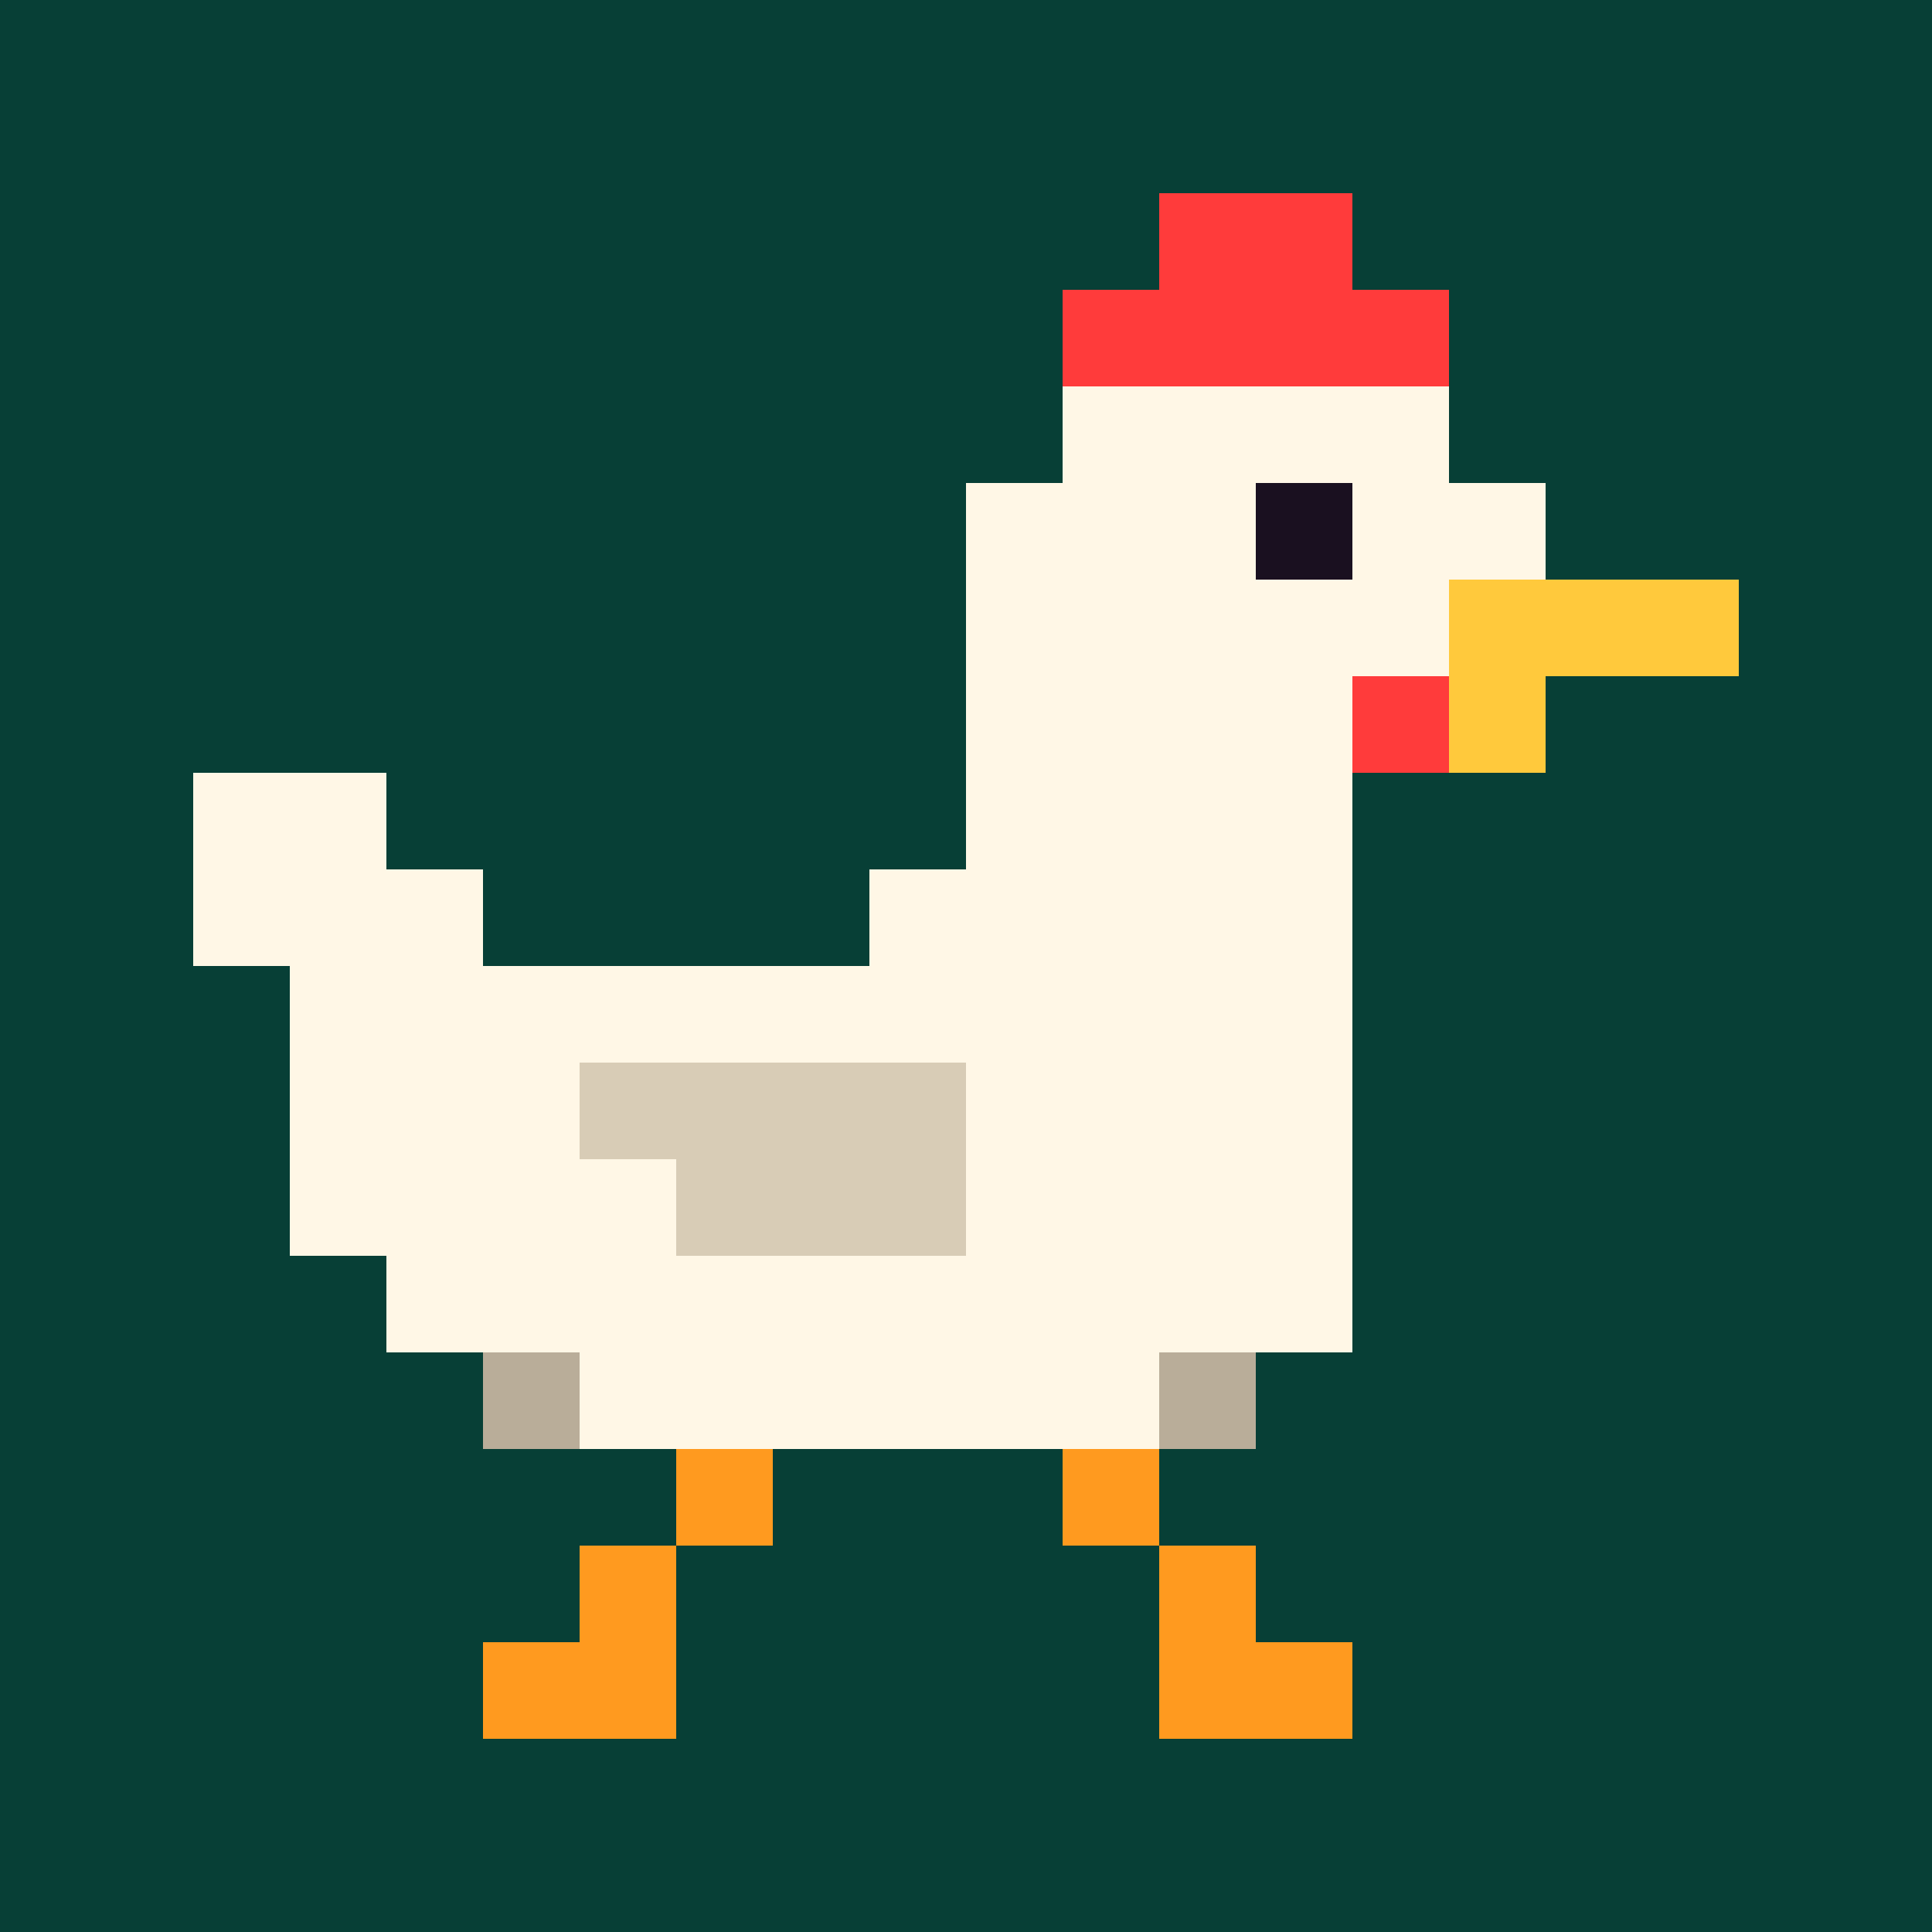
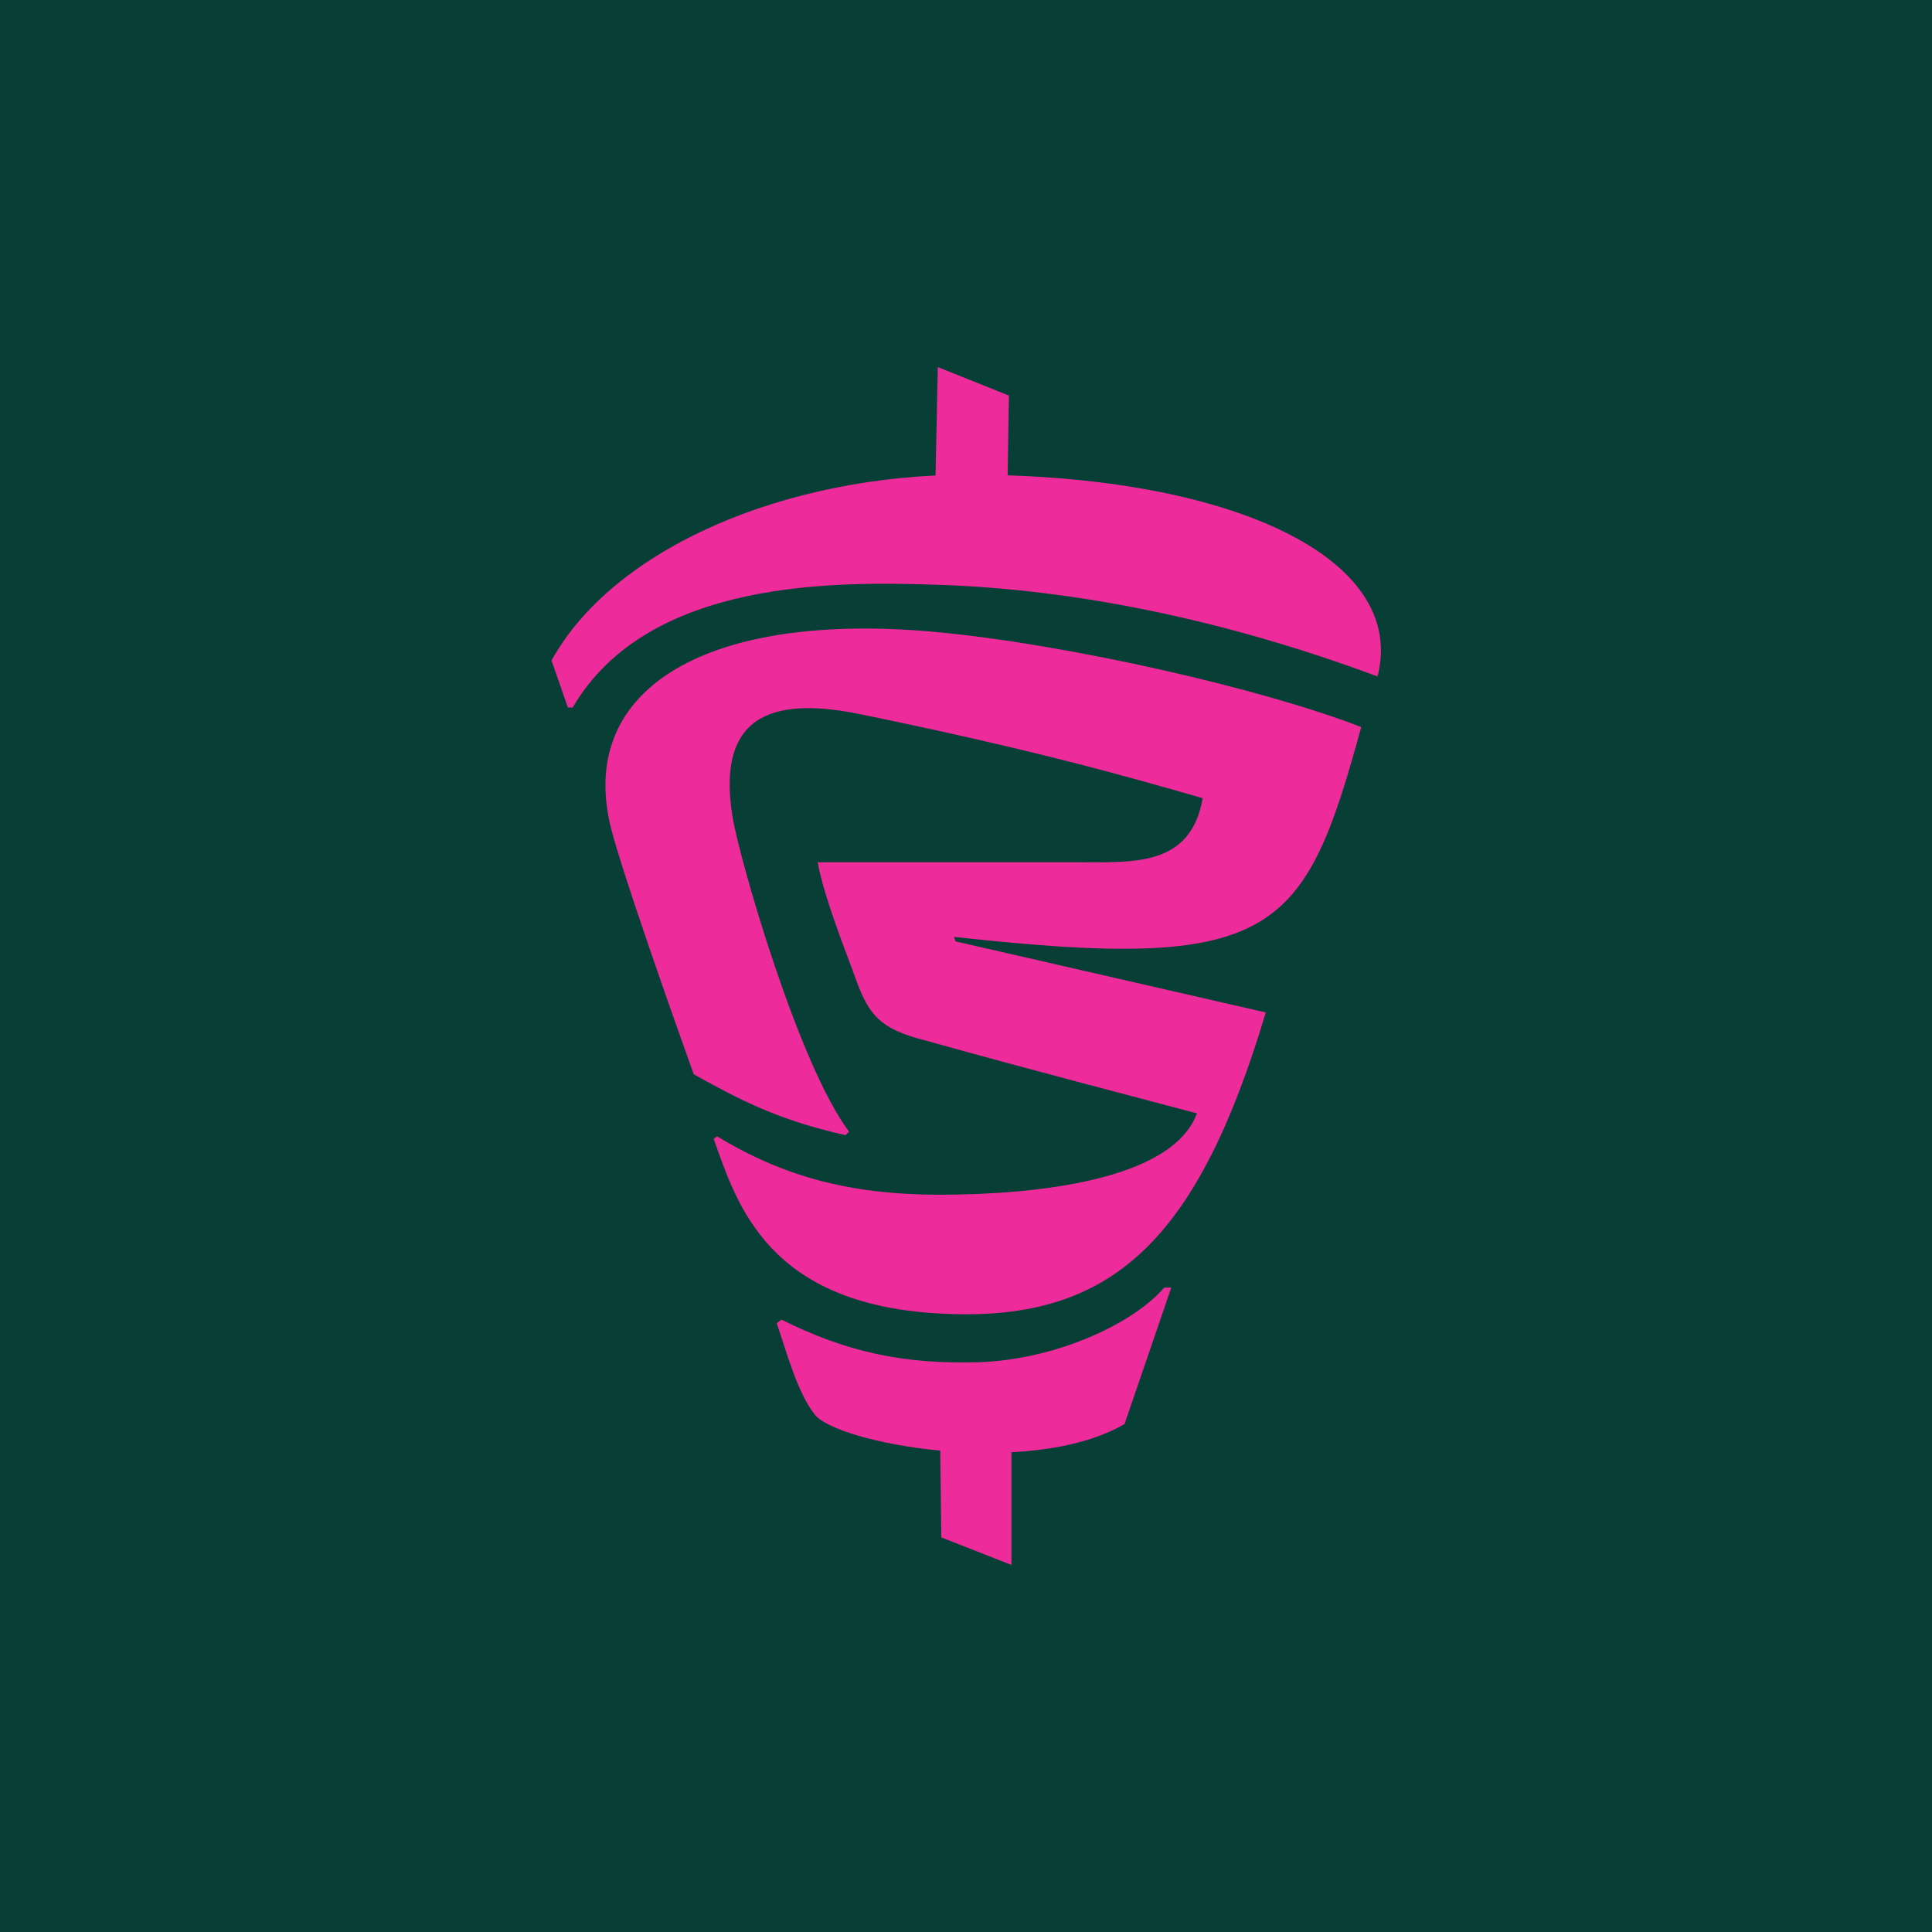
- <svg xmlns="http://www.w3.org/2000/svg" viewBox="0 0 20 20" shape-rendering="crispEdges">
-   <rect width="20" height="20" fill="#073F36" />
-   <rect x="12" y="2" width="2" height="1" fill="#ff3b3b" />
-   <rect x="11" y="3" width="4" height="1" fill="#ff3b3b" />
-   <rect x="11" y="4" width="4" height="1" fill="#fff7e6" />
-   <rect x="10" y="5" width="3" height="1" fill="#fff7e6" />
-   <rect x="13" y="5" width="1" height="1" fill="#1a1020" />
-   <rect x="14" y="5" width="2" height="1" fill="#fff7e6" />
-   <rect x="10" y="6" width="5" height="1" fill="#fff7e6" />
-   <rect x="15" y="6" width="3" height="1" fill="#ffc93c" />
-   <rect x="10" y="7" width="4" height="1" fill="#fff7e6" />
-   <rect x="14" y="7" width="1" height="1" fill="#ff3b3b" />
-   <rect x="15" y="7" width="1" height="1" fill="#ffc93c" />
-   <rect x="2" y="8" width="2" height="1" fill="#fff7e6" />
-   <rect x="10" y="8" width="4" height="1" fill="#fff7e6" />
-   <rect x="2" y="9" width="3" height="1" fill="#fff7e6" />
-   <rect x="9" y="9" width="5" height="1" fill="#fff7e6" />
-   <rect x="3" y="10" width="11" height="1" fill="#fff7e6" />
-   <rect x="3" y="11" width="3" height="1" fill="#fff7e6" />
-   <rect x="6" y="11" width="4" height="1" fill="#d8ccb6" />
-   <rect x="10" y="11" width="4" height="1" fill="#fff7e6" />
-   <rect x="3" y="12" width="4" height="1" fill="#fff7e6" />
-   <rect x="7" y="12" width="3" height="1" fill="#d8ccb6" />
-   <rect x="10" y="12" width="4" height="1" fill="#fff7e6" />
-   <rect x="4" y="13" width="10" height="1" fill="#fff7e6" />
-   <rect x="5" y="14" width="1" height="1" fill="#b9ad99" />
-   <rect x="6" y="14" width="6" height="1" fill="#fff7e6" />
-   <rect x="12" y="14" width="1" height="1" fill="#b9ad99" />
-   <rect x="7" y="15" width="1" height="1" fill="#ff9a1f" />
-   <rect x="11" y="15" width="1" height="1" fill="#ff9a1f" />
-   <rect x="6" y="16" width="1" height="1" fill="#ff9a1f" />
-   <rect x="12" y="16" width="1" height="1" fill="#ff9a1f" />
-   <rect x="5" y="17" width="2" height="1" fill="#ff9a1f" />
-   <rect x="12" y="17" width="2" height="1" fill="#ff9a1f" />
+ <svg xmlns="http://www.w3.org/2000/svg" viewBox="0 0 64 64">
+   <rect width="64" height="64" fill="#073F36" />
+   <g transform="translate(18.27 12.16) scale(0.1061)">
+     <path fill="#ED2B9A" d="M 143.6 333.2 C 136.6 333.2 130.1 333.2 121.3 333.6 L 121.7 365.4 L 143.6 374 L 143.6 333.2 Z M 123.5 295.6 C 175.2 297.8 201.8 272.4 223 201.5 L 126.1 179.3 L 125.7 177.9 C 225.9 189 235 177.5 252.8 112.4 C 222.6 100.6 161.8 86.6 119.9 82.7 C 49.2 76.2 8.7 99.9 18.2 142.4 C 21.1 155.3 39 205.8 44.4 220.8 C 58.6 228.7 70.7 235.1 91.8 239.8 L 92.9 238.7 C 77.2 218 58.6 153.5 56.5 140.3 C 51 106.3 72.1 103.4 96.5 108.4 C 150.5 119.5 178.2 127.4 203.3 134.6 C 199.6 156 181.8 154.6 164.3 154.6 L 83.1 154.6 C 84.5 162.5 88.5 173.9 94 188.3 C 98.7 201.9 101.6 206.5 117.3 210.4 C 147.9 219 186.9 229.1 201.5 233 C 193.8 254.1 150.5 258.4 121.3 258.4 C 92.2 258.4 71.8 252.3 51.7 240.2 L 50.6 240.9 C 57.9 261.3 67.4 293.5 123.5 295.6 Z M 82 326.8 C 88.5 336.1 149.4 347.2 178.9 330 L 193.5 287.4 L 191.3 287.4 C 181.8 298.5 157.8 309.9 133.3 310.7 C 109.7 311.4 91.8 307.4 71.8 297.4 L 70.3 298.5 C 73.6 308.2 76.9 320.3 82 326.8 Z M 5.1 106.3 L 6.6 106.3 C 30.2 65.9 89.3 66.9 121.3 68 C 162.9 69.4 209.9 78.7 257.9 96.6 C 267.4 59.4 211.7 33.6 130.1 33.6 C 72.9 33.6 19.3 56.6 0 91.6 Z M 142.1 53 L 142.8 8.9 L 120.6 0 L 119.5 52.6 C 128.2 53 135.2 53 142.1 53 Z M 142.1 53" />
+   </g>
</svg>
